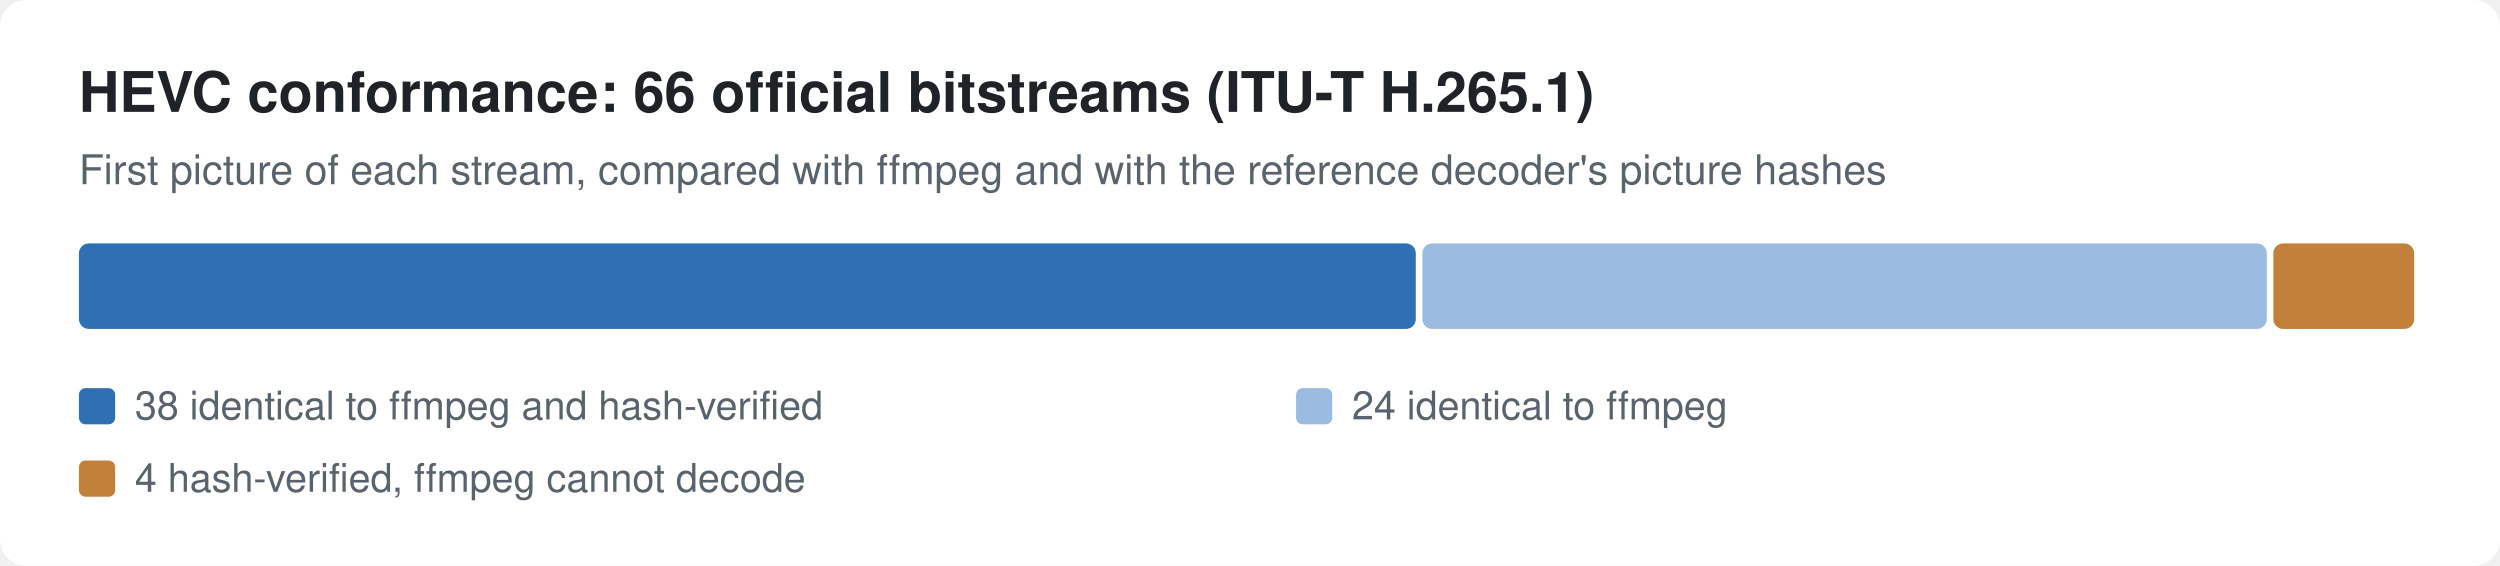
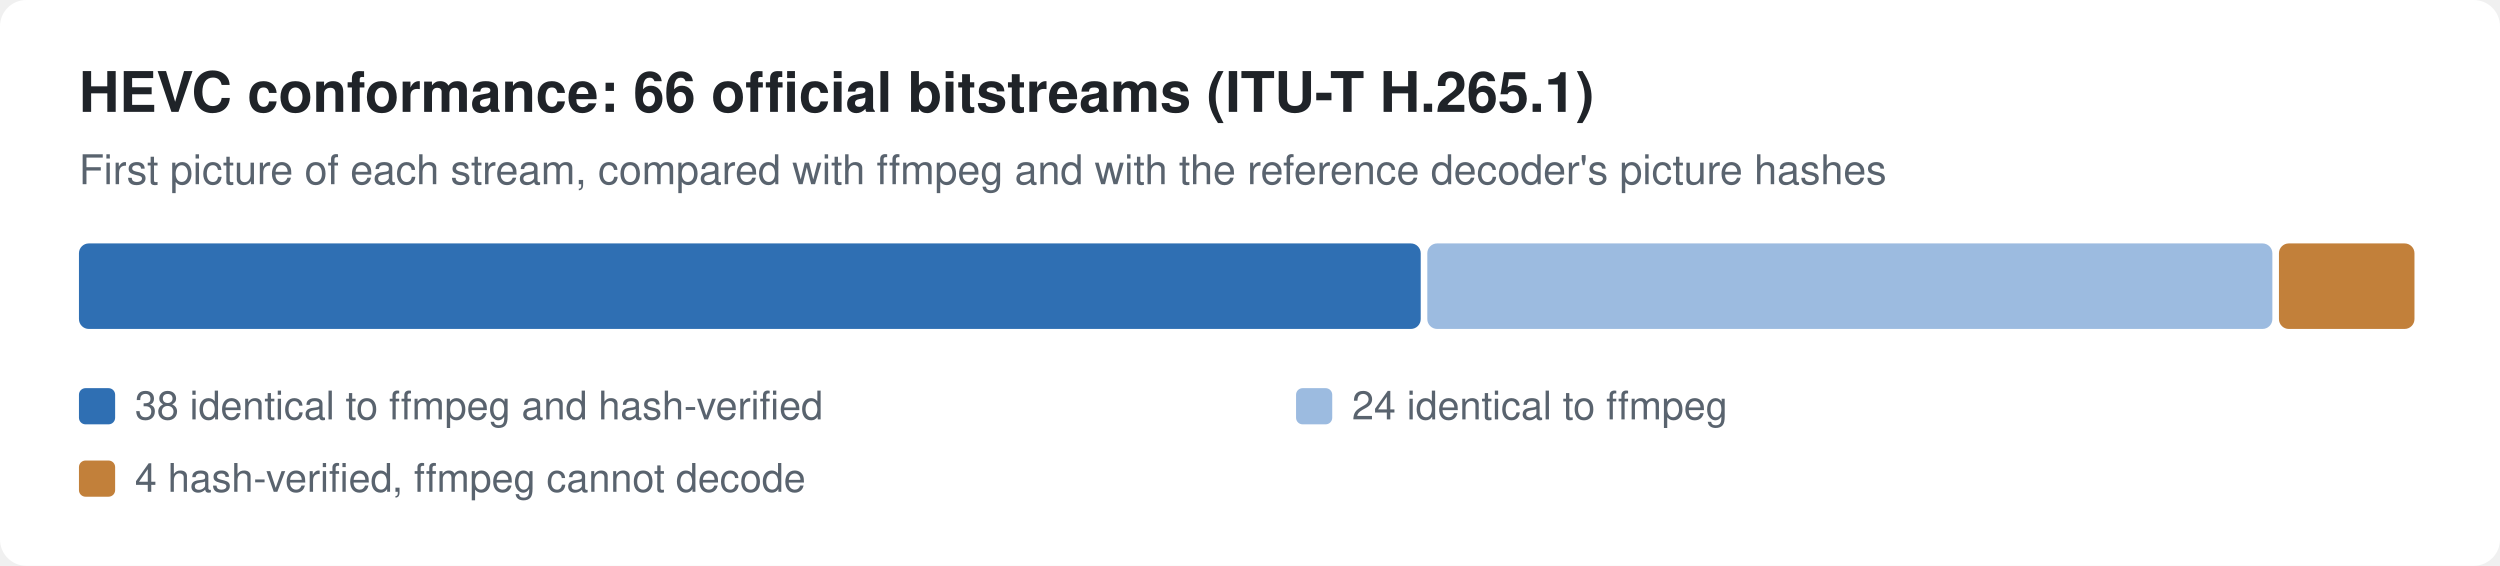
<svg xmlns="http://www.w3.org/2000/svg" width="760" height="172" viewBox="0 0 760 172" font-family="-apple-system,BlinkMacSystemFont,Segoe UI,Helvetica,Arial,sans-serif">
  <rect width="100%" height="100%" rx="8" fill="#ffffff" />
  <text x="24" y="34" font-size="17" font-weight="600" fill="#1f2328">HEVC conformance: 66 official bitstreams (ITU-T H.265.1)</text>
  <text x="24" y="56" font-size="12.5" fill="#59636e">First picture of each stream, compared with ffmpeg and with the reference decoder's picture hashes</text>
-   <rect x="24.0" y="74" width="406.4" height="26" rx="3" fill="#2f6fb3" />
-   <rect x="432.4" y="74" width="256.7" height="26" rx="3" fill="#9cbbe0" />
-   <rect x="691.1" y="74" width="42.8" height="26" rx="3" fill="#c2803a" />
+   <rect x="24.0" y="74" width="407.9" height="26" rx="3" fill="#2f6fb3" />
+   <rect x="433.9" y="74" width="256.9" height="26" rx="3" fill="#9cbbe0" />
+   <rect x="692.8" y="74" width="41.2" height="26" rx="3" fill="#c2803a" />
  <rect x="24" y="118" width="11" height="11" rx="2" fill="#2f6fb3" />
  <text x="41" y="127.5" font-size="12" fill="#59636e">38 identical to ffmpeg and hash-verified</text>
  <rect x="394" y="118" width="11" height="11" rx="2" fill="#9cbbe0" />
  <text x="411" y="127.5" font-size="12" fill="#59636e">24 identical to ffmpeg</text>
  <rect x="24" y="140" width="11" height="11" rx="2" fill="#c2803a" />
  <text x="41" y="149.5" font-size="12" fill="#59636e">4 hash-verified, ffmpeg cannot decode</text>
</svg>
